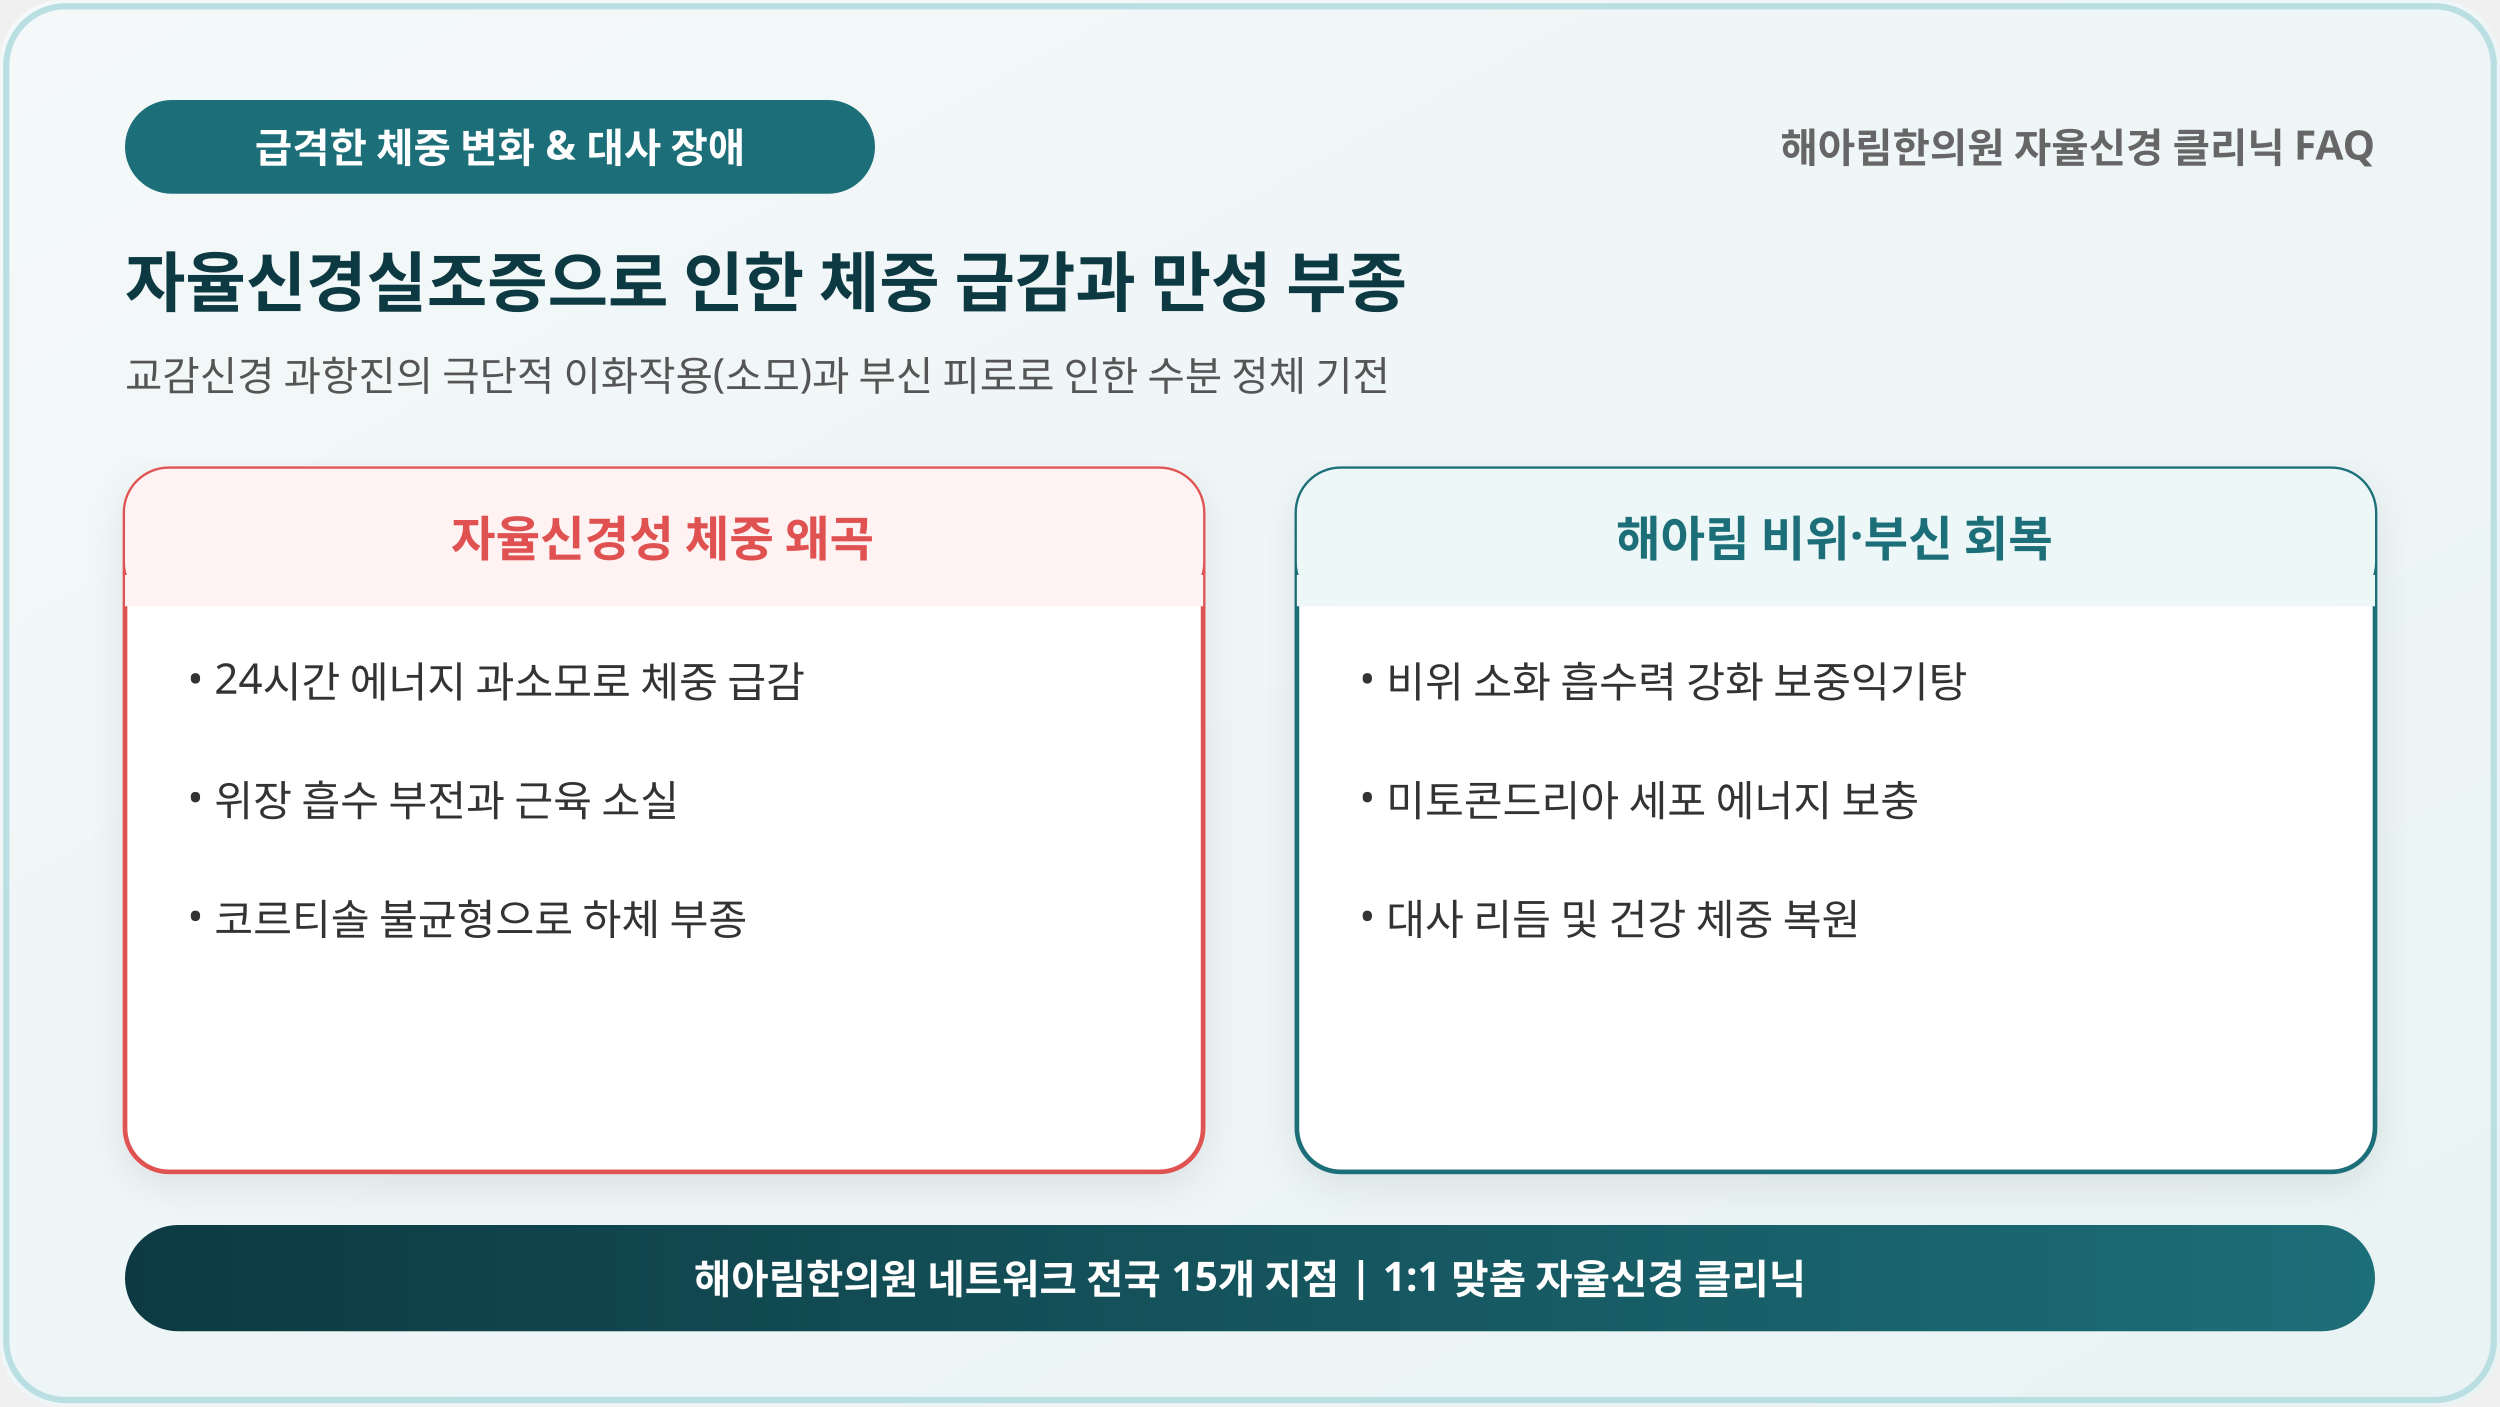
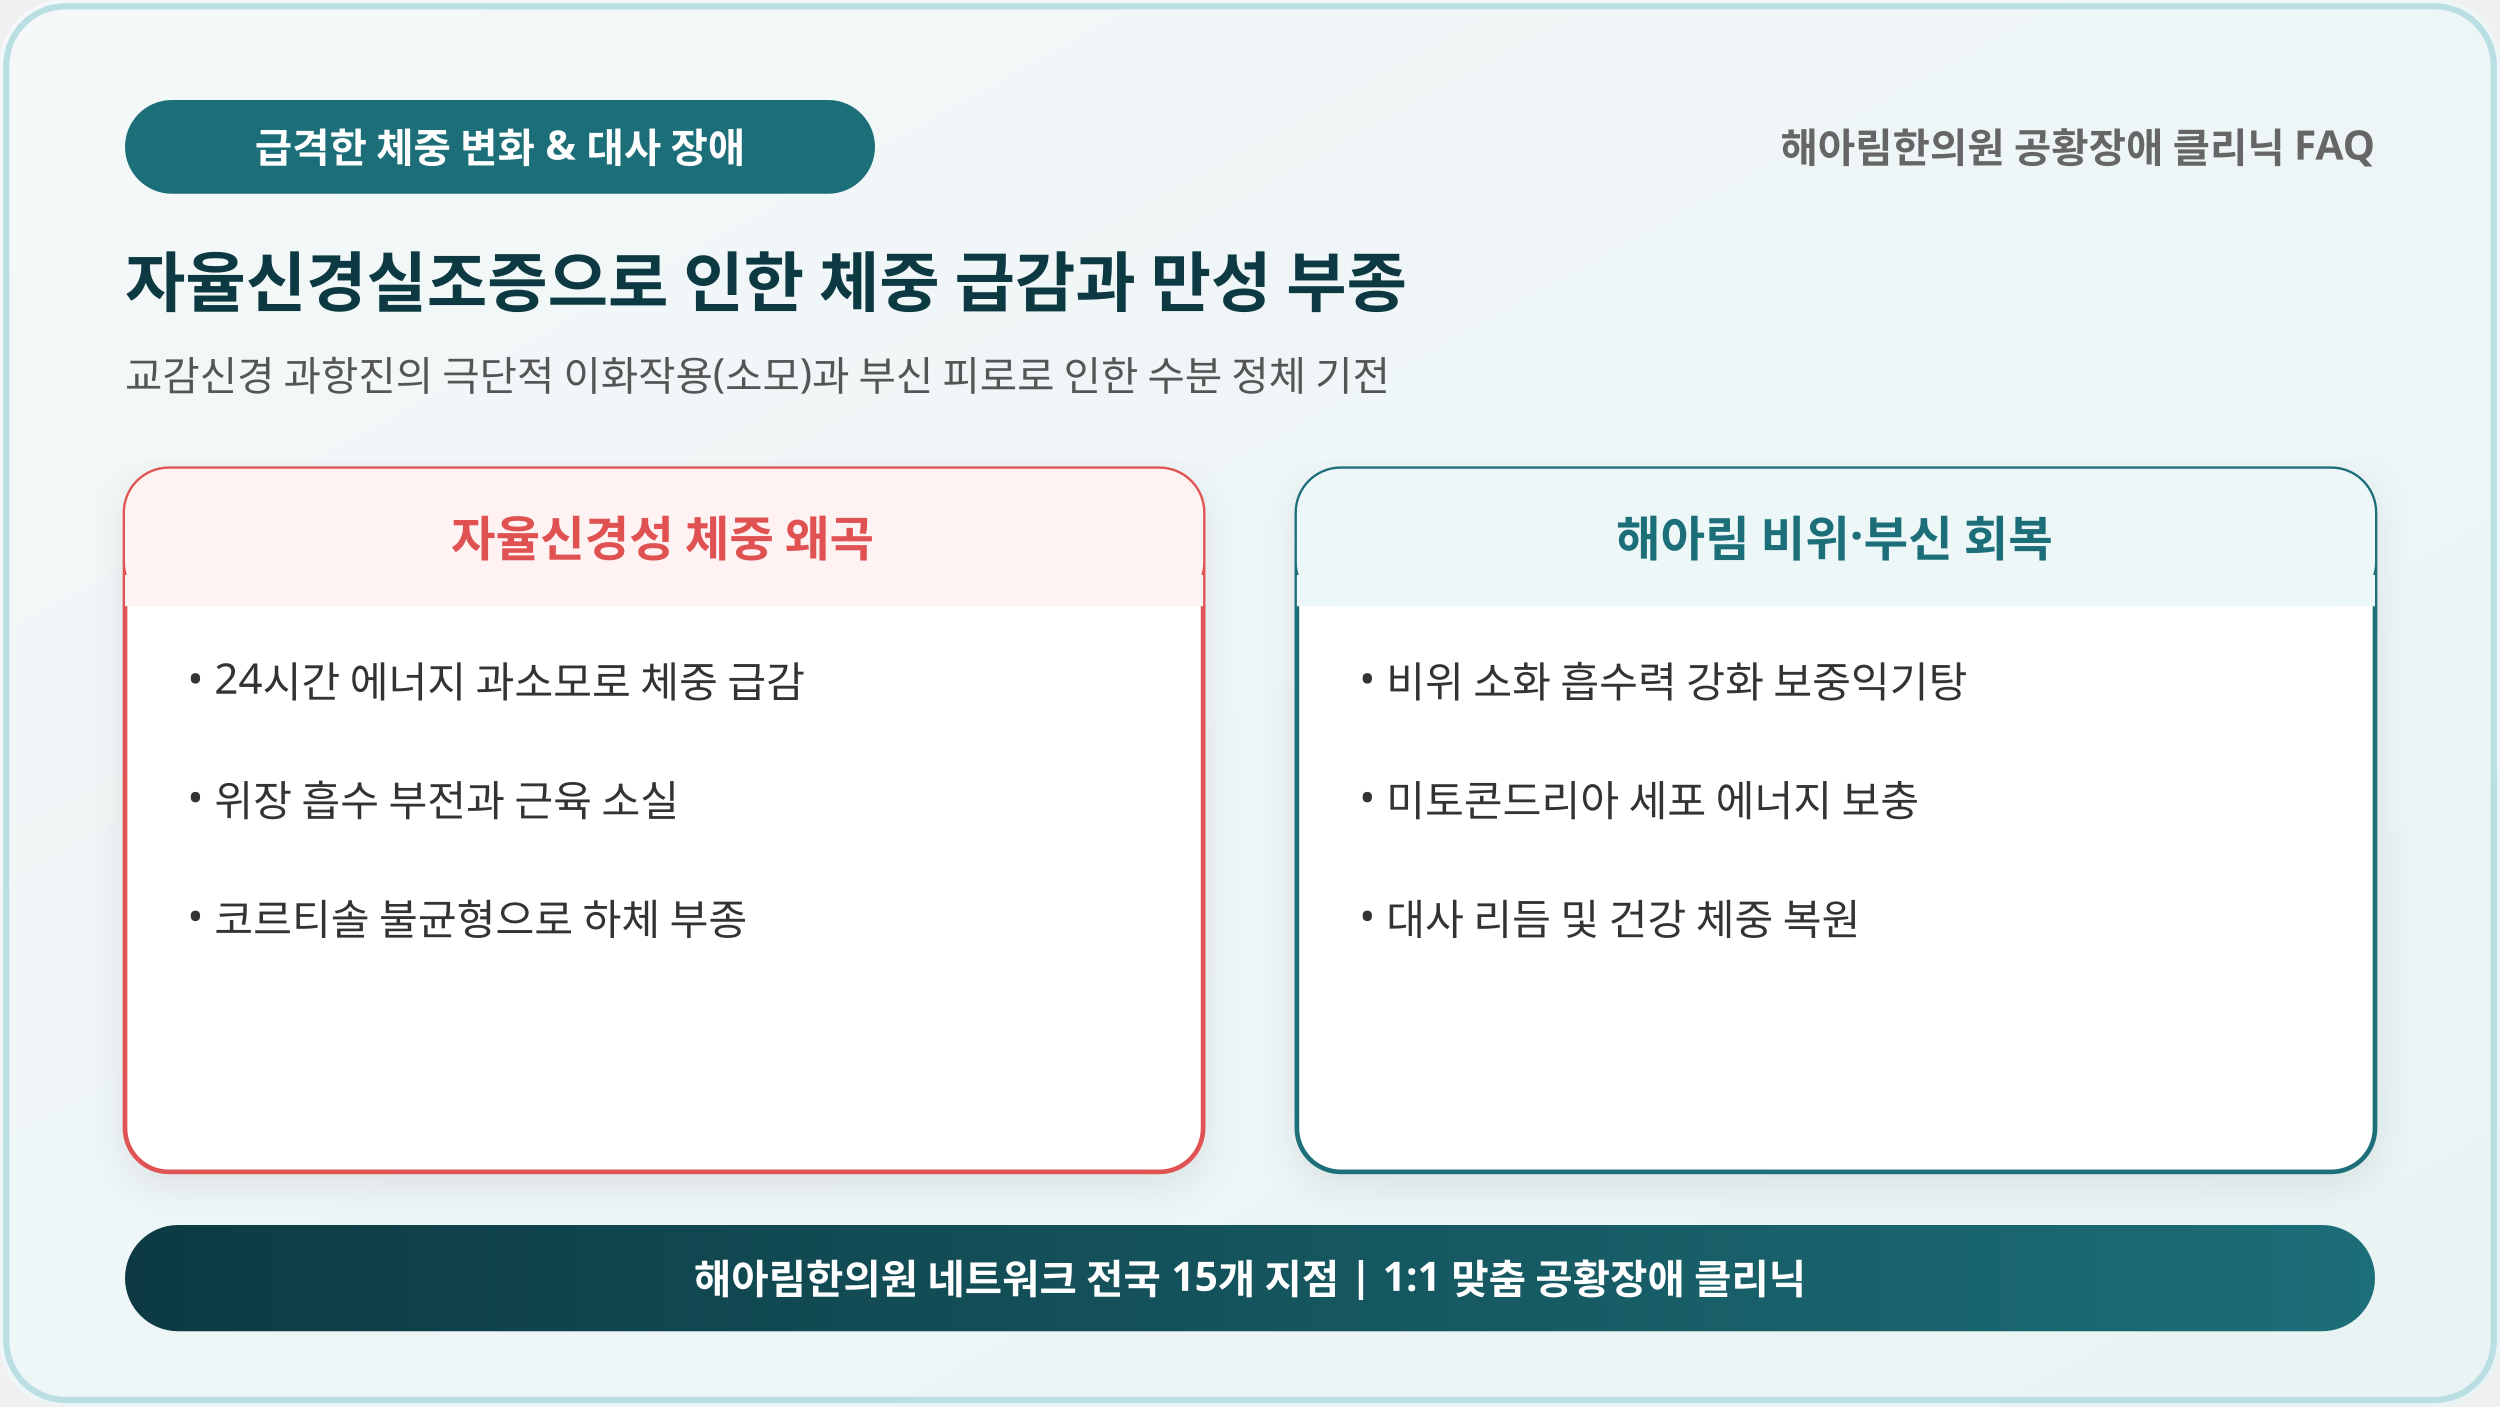
<svg xmlns="http://www.w3.org/2000/svg" viewBox="0 0 800 450" width="100%" height="100%">
  <defs>
    <linearGradient id="bgGrad" x1="0%" y1="0%" x2="100%" y2="100%">
      <stop offset="0%" stop-color="#f4f8f9" />
      <stop offset="100%" stop-color="#e9f3f4" />
    </linearGradient>
    <linearGradient id="headGrad" x1="0%" y1="0%" x2="100%" y2="0%">
      <stop offset="0%" stop-color="#0d3a42" />
      <stop offset="100%" stop-color="#1c6e78" />
    </linearGradient>
    <filter id="cardShadow" x="-3%" y="-3%" width="106%" height="110%">
      <feDropShadow dx="0" dy="4" stdDeviation="6" flood-opacity="0.08" />
    </filter>
  </defs>
  <rect width="800" height="450" fill="url(#bgGrad)" rx="20" />
  <rect x="2" y="2" width="796" height="446" fill="none" stroke="#badfe3" stroke-width="2" rx="19" />
  <rect x="40" y="32" width="240" height="30" rx="15" fill="#1c6e78" />
  <text x="160" y="52" text-anchor="middle" font-family="'Pretendard', sans-serif" font-size="13" font-weight="700" fill="#ffffff">
    급격한 체중 변화 &amp; 대사 장애
  </text>
  <text x="760" y="52" text-anchor="end" font-family="'Pretendard', sans-serif" font-size="13" font-weight="600" fill="#666666">
-     해아림한의원 자율신경 클리닉 FAQ
+     해아림한의원 공황장애 클리닉 FAQ
  </text>
  <text x="40" y="98" font-family="'Pretendard', sans-serif" font-size="21" font-weight="800" fill="#0d3a42">
    자율신경실조증으로 인한 체중 급감과 만성 부종
  </text>
  <text x="40" y="125" font-family="'Pretendard', sans-serif" font-size="13" font-weight="500" fill="#555555">
    교감신경 과항진의 극단적 이화작용(소모)과 부신 피로로 인한 수분 정체 기전
  </text>
  <rect x="40" y="150" width="345" height="225" rx="14" fill="#ffffff" stroke="#e05252" stroke-width="1.5" filter="url(#cardShadow)" />
  <rect x="40" y="150" width="345" height="44" rx="14" fill="#fef2f2" />
  <rect x="40" y="184" width="345" height="10" fill="#fef2f2" />
  <text x="212" y="178" text-anchor="middle" font-family="'Pretendard', sans-serif" font-size="15.5" font-weight="700" fill="#e05252">
    자율신경성 체중 왜곡
  </text>
  <g transform="translate(60, 222)">
    <text x="0" y="0" font-family="'Pretendard', sans-serif" font-size="13.5" fill="#333333" font-weight="500">• 24시간 에너지 과소모로 체중 급감</text>
    <text x="0" y="38" font-family="'Pretendard', sans-serif" font-size="13.5" fill="#333333" font-weight="500">• 위장 흡수 부전과 근육 소실</text>
    <text x="0" y="76" font-family="'Pretendard', sans-serif" font-size="13.5" fill="#333333" font-weight="500">• 코르티솔 불균형으로 하체 부종</text>
  </g>
  <rect x="415" y="150" width="345" height="225" rx="14" fill="#ffffff" stroke="#1c6e78" stroke-width="1.5" filter="url(#cardShadow)" />
  <rect x="415" y="150" width="345" height="44" rx="14" fill="#edf7f8" />
  <rect x="415" y="184" width="345" height="10" fill="#edf7f8" />
  <text x="587" y="178" text-anchor="middle" font-family="'Pretendard', sans-serif" font-size="15.5" font-weight="700" fill="#1c6e78">
    해아림 비위·부신 회복
  </text>
  <g transform="translate(435, 222)">
    <text x="0" y="0" font-family="'Pretendard', sans-serif" font-size="13.5" fill="#333333" font-weight="500">• 비위 소화 흡수력 강화 보중익기탕</text>
    <text x="0" y="38" font-family="'Pretendard', sans-serif" font-size="13.5" fill="#333333" font-weight="500">• 미토콘드리아 세포 에너지 보충</text>
    <text x="0" y="76" font-family="'Pretendard', sans-serif" font-size="13.5" fill="#333333" font-weight="500">• 대사 리듬 및 건강 체중 복원</text>
  </g>
  <rect x="40" y="392" width="720" height="34" rx="17" fill="url(#headGrad)" />
  <text x="400" y="414" text-anchor="middle" font-family="'Pretendard', sans-serif" font-size="13" font-weight="700" fill="#ffffff">
-     해아림한의원 네트워크 전국 15개 지점 | 1:1 맞춤 자율신경 클리닉
+     해아림한의원 네트워크 전국 15개 지점 | 1:1 맞춤 공황장애 클리닉
  </text>
</svg>
